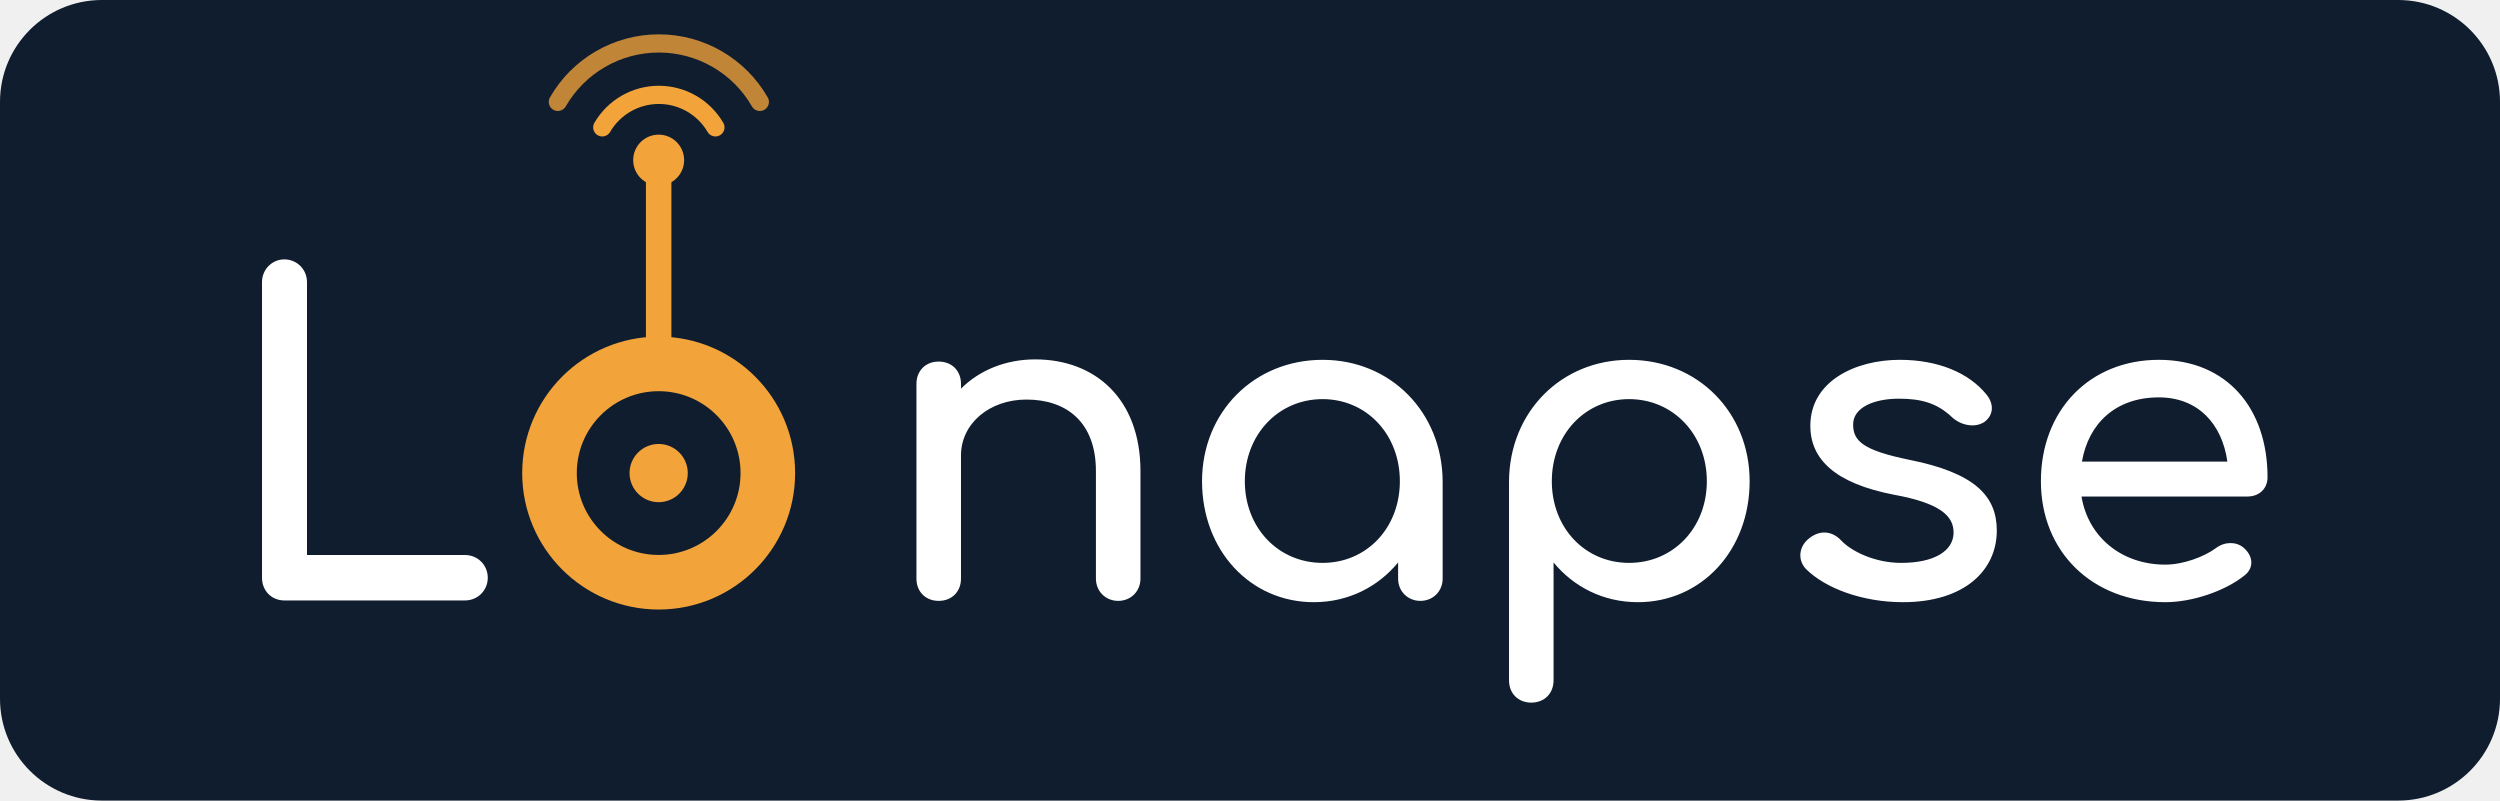
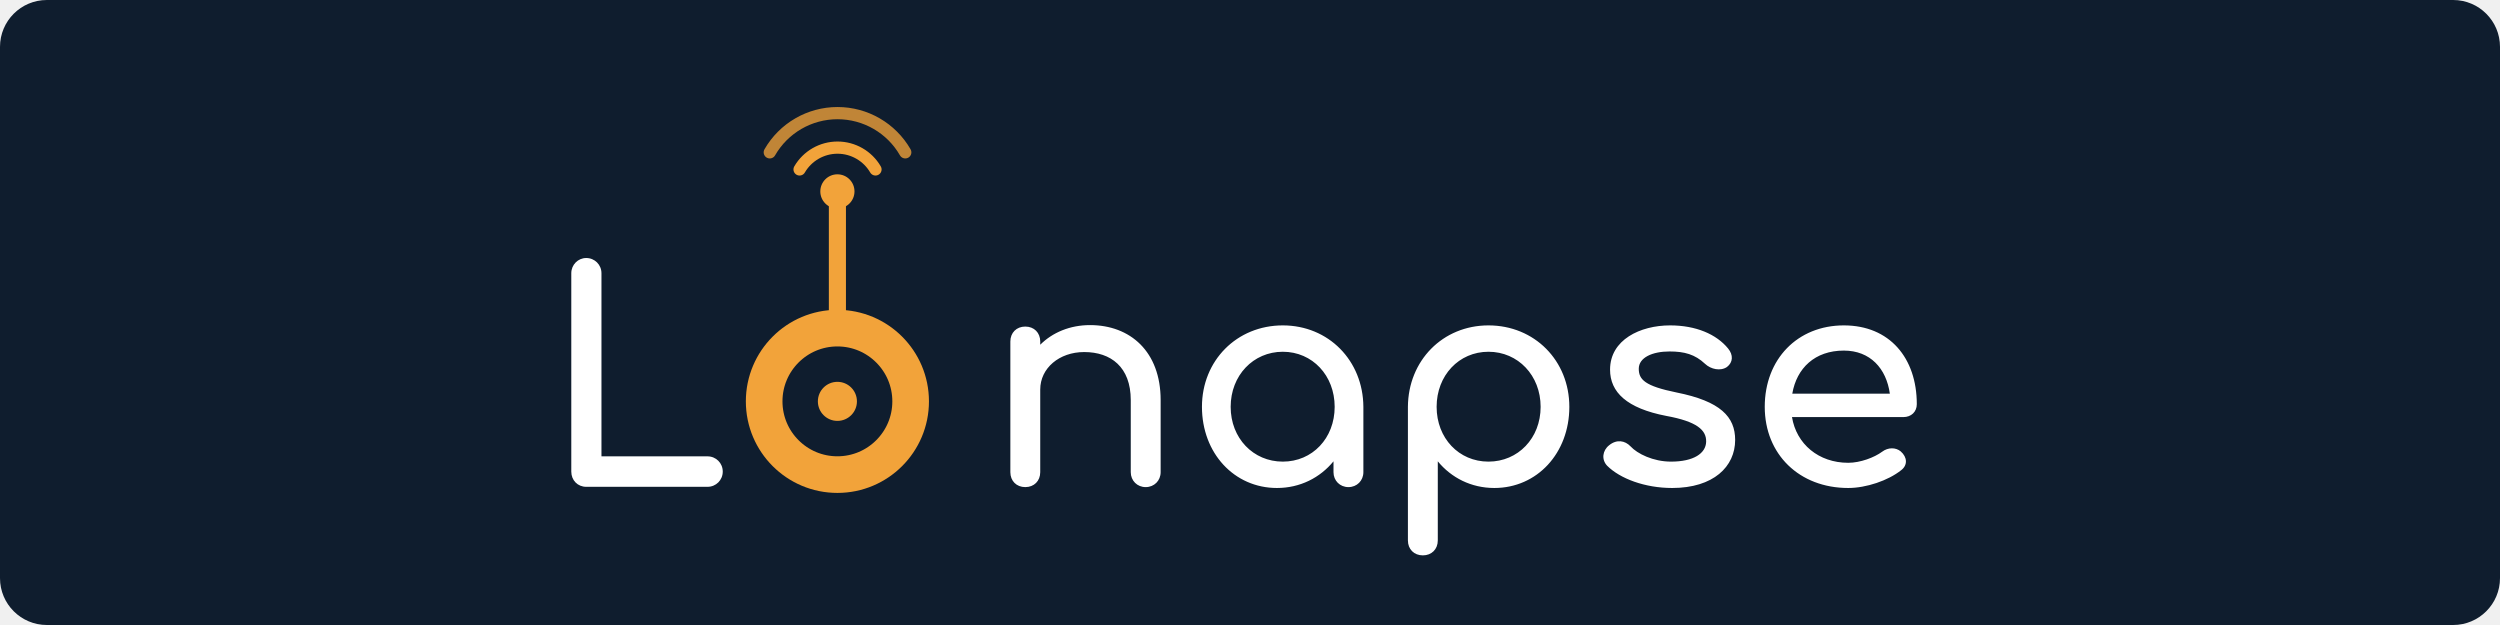
- <svg xmlns="http://www.w3.org/2000/svg" viewBox="0 0 687 220" width="687" height="220">
-   <rect width="687" height="220" rx="28" fill="#0f1d2e" />
-   <path d="M78.12 165.0H127.8C131.28 165.0 134.04 162.24 134.04 158.76C134.04 155.28 131.28 152.52 127.8 152.52H84.36V77.52C84.36 74.04 81.6 71.28 78.12 71.28C74.76 71.28 72.0 74.04 72.0 77.52V158.76C72.0 162.36 74.64 165.0 78.12 165.0Z" fill="#ffffff" />
-   <circle cx="181.0" cy="130" r="30" fill="none" stroke="#f2a33a" stroke-width="15" />
-   <circle cx="181.0" cy="130" r="8" fill="#f2a33a" />
-   <path d="M181.0,100 V48" stroke="#f2a33a" stroke-width="7" stroke-linecap="round" />
-   <circle cx="181.0" cy="44" r="7" fill="#f2a33a" />
-   <path d="M165.5,35.0 A18,18 0 0 1 196.6,35.0" fill="none" stroke="#f2a33a" stroke-width="5" stroke-linecap="round" opacity="1.00" />
-   <path d="M153.3,28.0 A32,32 0 0 1 208.8,28.0" fill="none" stroke="#f2a33a" stroke-width="5" stroke-linecap="round" opacity="0.78" />
-   <path d="M257.96 165.12C261.56 165.12 264.08 162.6 264.08 159.0V125.16C264.08 116.4 271.88 109.8 282.08 109.8C293.0 109.8 301.16 115.92 301.16 129.48V159.0C301.16 162.48 303.8 165.12 307.28 165.12C310.76 165.12 313.4 162.48 313.4 159.0V129.48C313.4 109.56 300.92 98.76 284.48 98.76C276.32 98.76 269.12 101.76 264.08 106.8V105.48C264.08 101.88 261.56 99.36 257.96 99.36C254.36 99.36 251.84 101.88 251.84 105.48V159.0C251.84 162.6 254.36 165.12 257.96 165.12ZM361.04 165.48C370.52 165.48 378.68 161.28 384.2 154.56V159.0C384.2 162.48 386.84 165.12 390.32 165.12C393.8 165.12 396.44 162.48 396.44 159.0V132.24C396.32 113.28 382.16 98.88 363.44 98.88C344.6 98.88 330.32 113.28 330.32 132.24C330.32 151.2 343.52 165.48 361.04 165.48ZM363.44 154.68C351.32 154.68 342.08 145.08 342.08 132.24C342.08 119.4 351.32 109.68 363.44 109.68C375.56 109.68 384.68 119.4 384.68 132.24C384.68 145.08 375.56 154.68 363.44 154.68ZM420.8 193.08C424.4 193.08 426.92 190.56 426.92 186.96V154.56C432.44 161.28 440.6 165.48 450.08 165.48C467.6 165.48 480.8 151.2 480.8 132.24C480.8 113.28 466.52 98.88 447.68 98.88C428.96 98.88 414.8 113.28 414.68 132.24V186.96C414.68 190.56 417.2 193.08 420.8 193.08ZM447.68 154.68C435.56 154.68 426.44 145.08 426.44 132.24C426.44 119.4 435.56 109.68 447.68 109.68C459.8 109.68 469.04 119.4 469.04 132.24C469.04 145.08 459.8 154.68 447.68 154.68ZM522.92 165.48C539.84 165.48 548.72 156.72 548.72 145.8C548.72 136.32 542.72 129.96 524.72 126.36C511.76 123.72 509.24 121.08 509.24 116.64C509.24 112.08 514.76 109.56 521.84 109.56C527.96 109.56 532.28 110.76 536.36 114.6C538.76 116.88 542.72 117.72 545.36 115.92C547.88 114.0 548.0 111.0 545.84 108.36C541.04 102.48 532.64 98.88 522.08 98.88C509.84 98.88 497.48 104.76 497.48 117.0C497.48 126.24 504.32 132.84 520.52 135.96C533.0 138.24 536.96 141.72 536.84 146.52C536.72 151.32 531.68 154.68 522.44 154.68C515.12 154.68 508.64 151.44 505.88 148.44C503.6 146.04 500.24 145.44 497.12 147.96C494.36 150.12 493.88 153.84 496.28 156.36C501.56 161.64 511.76 165.48 522.92 165.48ZM595.04 165.48C602.36 165.48 611.36 162.48 616.76 158.16C619.4 156.12 619.28 152.88 616.52 150.48C614.48 148.8 611.36 148.8 608.96 150.6C605.72 153.0 599.96 155.16 595.04 155.16C582.92 155.16 573.8 147.48 572.0 136.44H617.6C620.84 136.44 623.12 134.28 623.12 131.16C623.12 112.2 611.96 98.88 593.24 98.88C574.28 98.88 560.84 112.68 560.84 132.24C560.84 151.68 575.0 165.48 595.04 165.48ZM593.24 109.2C604.04 109.2 610.64 116.52 612.08 126.84H572.12C573.92 116.4 581.36 109.2 593.24 109.2Z" fill="#ffffff" />
+ <svg xmlns="http://www.w3.org/2000/svg" viewBox="0 0 1280 320" width="1280" height="320">
+   <rect width="1280" height="320" rx="24" fill="#0f1d2e" />
+   <g transform="translate(202.5,43.0) scale(1.25)">
+     <path d="M78.12 165.0H127.8C131.28 165.0 134.04 162.24 134.04 158.76C134.04 155.28 131.28 152.52 127.8 152.52H84.36V77.52C84.36 74.04 81.6 71.28 78.12 71.28C74.76 71.28 72.0 74.04 72.0 77.52V158.76C72.0 162.36 74.64 165.0 78.12 165.0Z" fill="#ffffff" />
+     <circle cx="181.0" cy="130" r="30" fill="none" stroke="#f2a33a" stroke-width="15" />
+     <circle cx="181.0" cy="130" r="8" fill="#f2a33a" />
+     <path d="M181.0,100 V48" stroke="#f2a33a" stroke-width="7" stroke-linecap="round" />
+     <circle cx="181.0" cy="44" r="7" fill="#f2a33a" />
+     <path d="M165.5,35.0 A18,18 0 0 1 196.6,35.0" fill="none" stroke="#f2a33a" stroke-width="5" stroke-linecap="round" opacity="1.00" />
+     <path d="M153.3,28.0 A32,32 0 0 1 208.8,28.0" fill="none" stroke="#f2a33a" stroke-width="5" stroke-linecap="round" opacity="0.78" />
+     <path d="M257.96 165.12C261.56 165.12 264.08 162.6 264.08 159.0V125.16C264.08 116.4 271.88 109.8 282.08 109.8C293.0 109.8 301.16 115.92 301.16 129.48V159.0C301.16 162.48 303.8 165.12 307.28 165.12C310.76 165.12 313.4 162.48 313.4 159.0V129.48C313.4 109.56 300.92 98.76 284.48 98.76C276.32 98.76 269.12 101.76 264.08 106.8V105.48C264.08 101.88 261.56 99.36 257.96 99.36C254.36 99.36 251.84 101.88 251.84 105.48V159.0C251.84 162.6 254.36 165.12 257.96 165.12ZM361.04 165.48C370.52 165.48 378.68 161.28 384.2 154.56V159.0C384.2 162.48 386.84 165.12 390.32 165.12C393.8 165.12 396.44 162.48 396.44 159.0V132.24C396.32 113.28 382.16 98.88 363.44 98.88C344.6 98.88 330.32 113.28 330.32 132.24C330.32 151.2 343.52 165.48 361.04 165.48ZM363.44 154.68C351.32 154.68 342.08 145.08 342.08 132.24C342.08 119.4 351.32 109.68 363.44 109.68C375.56 109.68 384.68 119.4 384.68 132.24C384.68 145.08 375.56 154.68 363.44 154.68ZM420.8 193.08C424.4 193.08 426.92 190.56 426.92 186.96V154.56C432.44 161.28 440.6 165.48 450.08 165.48C467.6 165.48 480.8 151.2 480.8 132.24C480.8 113.28 466.52 98.88 447.68 98.88C428.96 98.88 414.8 113.28 414.68 132.24V186.96C414.68 190.56 417.2 193.08 420.8 193.08ZM447.68 154.68C435.56 154.68 426.44 145.08 426.44 132.24C426.44 119.4 435.56 109.68 447.68 109.68C459.8 109.68 469.04 119.4 469.04 132.24C469.04 145.08 459.8 154.68 447.68 154.68ZM522.92 165.48C539.84 165.48 548.72 156.72 548.72 145.8C548.72 136.32 542.72 129.96 524.72 126.36C511.76 123.72 509.24 121.08 509.24 116.64C509.24 112.08 514.76 109.56 521.84 109.56C527.96 109.56 532.28 110.76 536.36 114.6C538.76 116.88 542.72 117.72 545.36 115.92C547.88 114.0 548.0 111.0 545.84 108.36C541.04 102.48 532.64 98.88 522.08 98.88C509.84 98.88 497.48 104.76 497.48 117.0C497.48 126.24 504.32 132.84 520.52 135.96C533.0 138.24 536.96 141.72 536.84 146.52C536.72 151.32 531.68 154.68 522.44 154.68C515.12 154.68 508.64 151.44 505.88 148.44C503.6 146.04 500.24 145.44 497.12 147.96C494.36 150.12 493.88 153.84 496.28 156.36C501.56 161.64 511.76 165.48 522.92 165.48ZM595.04 165.48C602.36 165.48 611.36 162.48 616.76 158.16C619.4 156.12 619.28 152.88 616.52 150.48C614.48 148.8 611.36 148.8 608.96 150.6C605.72 153.0 599.96 155.16 595.04 155.16C582.92 155.16 573.8 147.48 572.0 136.44H617.6C620.84 136.44 623.12 134.28 623.12 131.16C623.12 112.2 611.96 98.88 593.24 98.88C574.28 98.88 560.84 112.68 560.84 132.24C560.84 151.68 575.0 165.48 595.04 165.48ZM593.24 109.2C604.04 109.2 610.64 116.52 612.08 126.84H572.12C573.92 116.4 581.36 109.2 593.24 109.2Z" fill="#ffffff" />
+   </g>
</svg>
